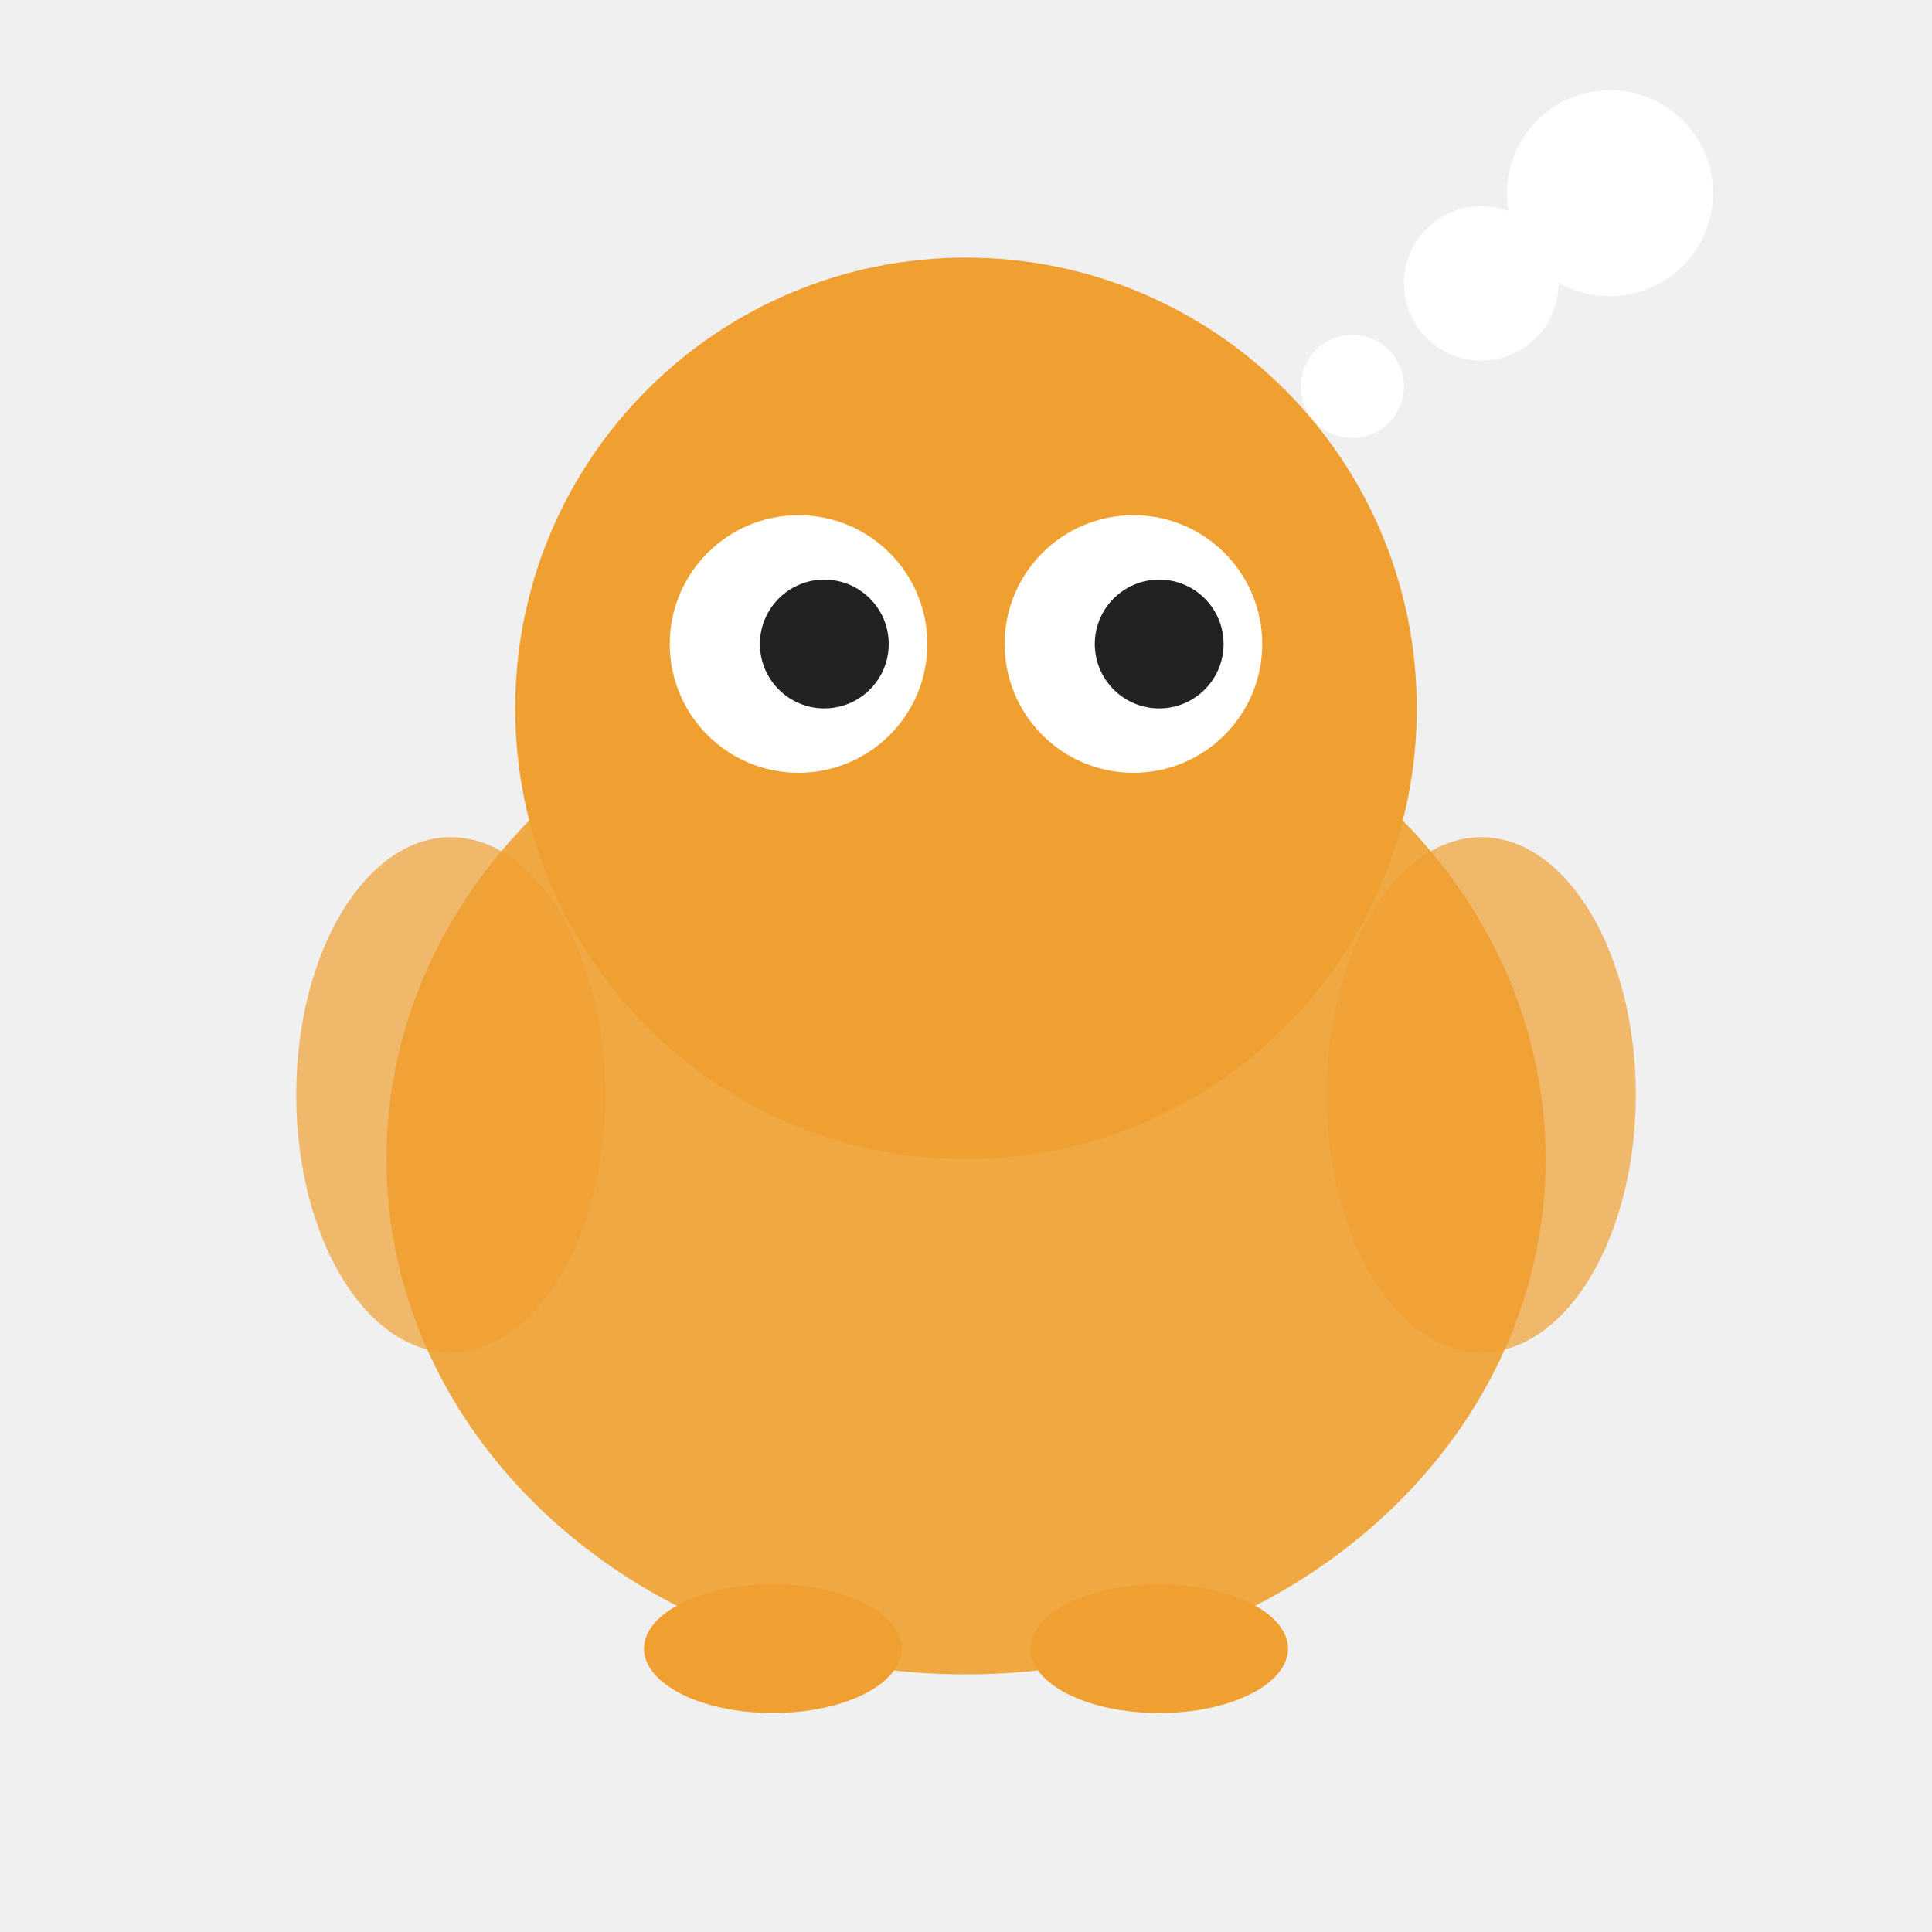
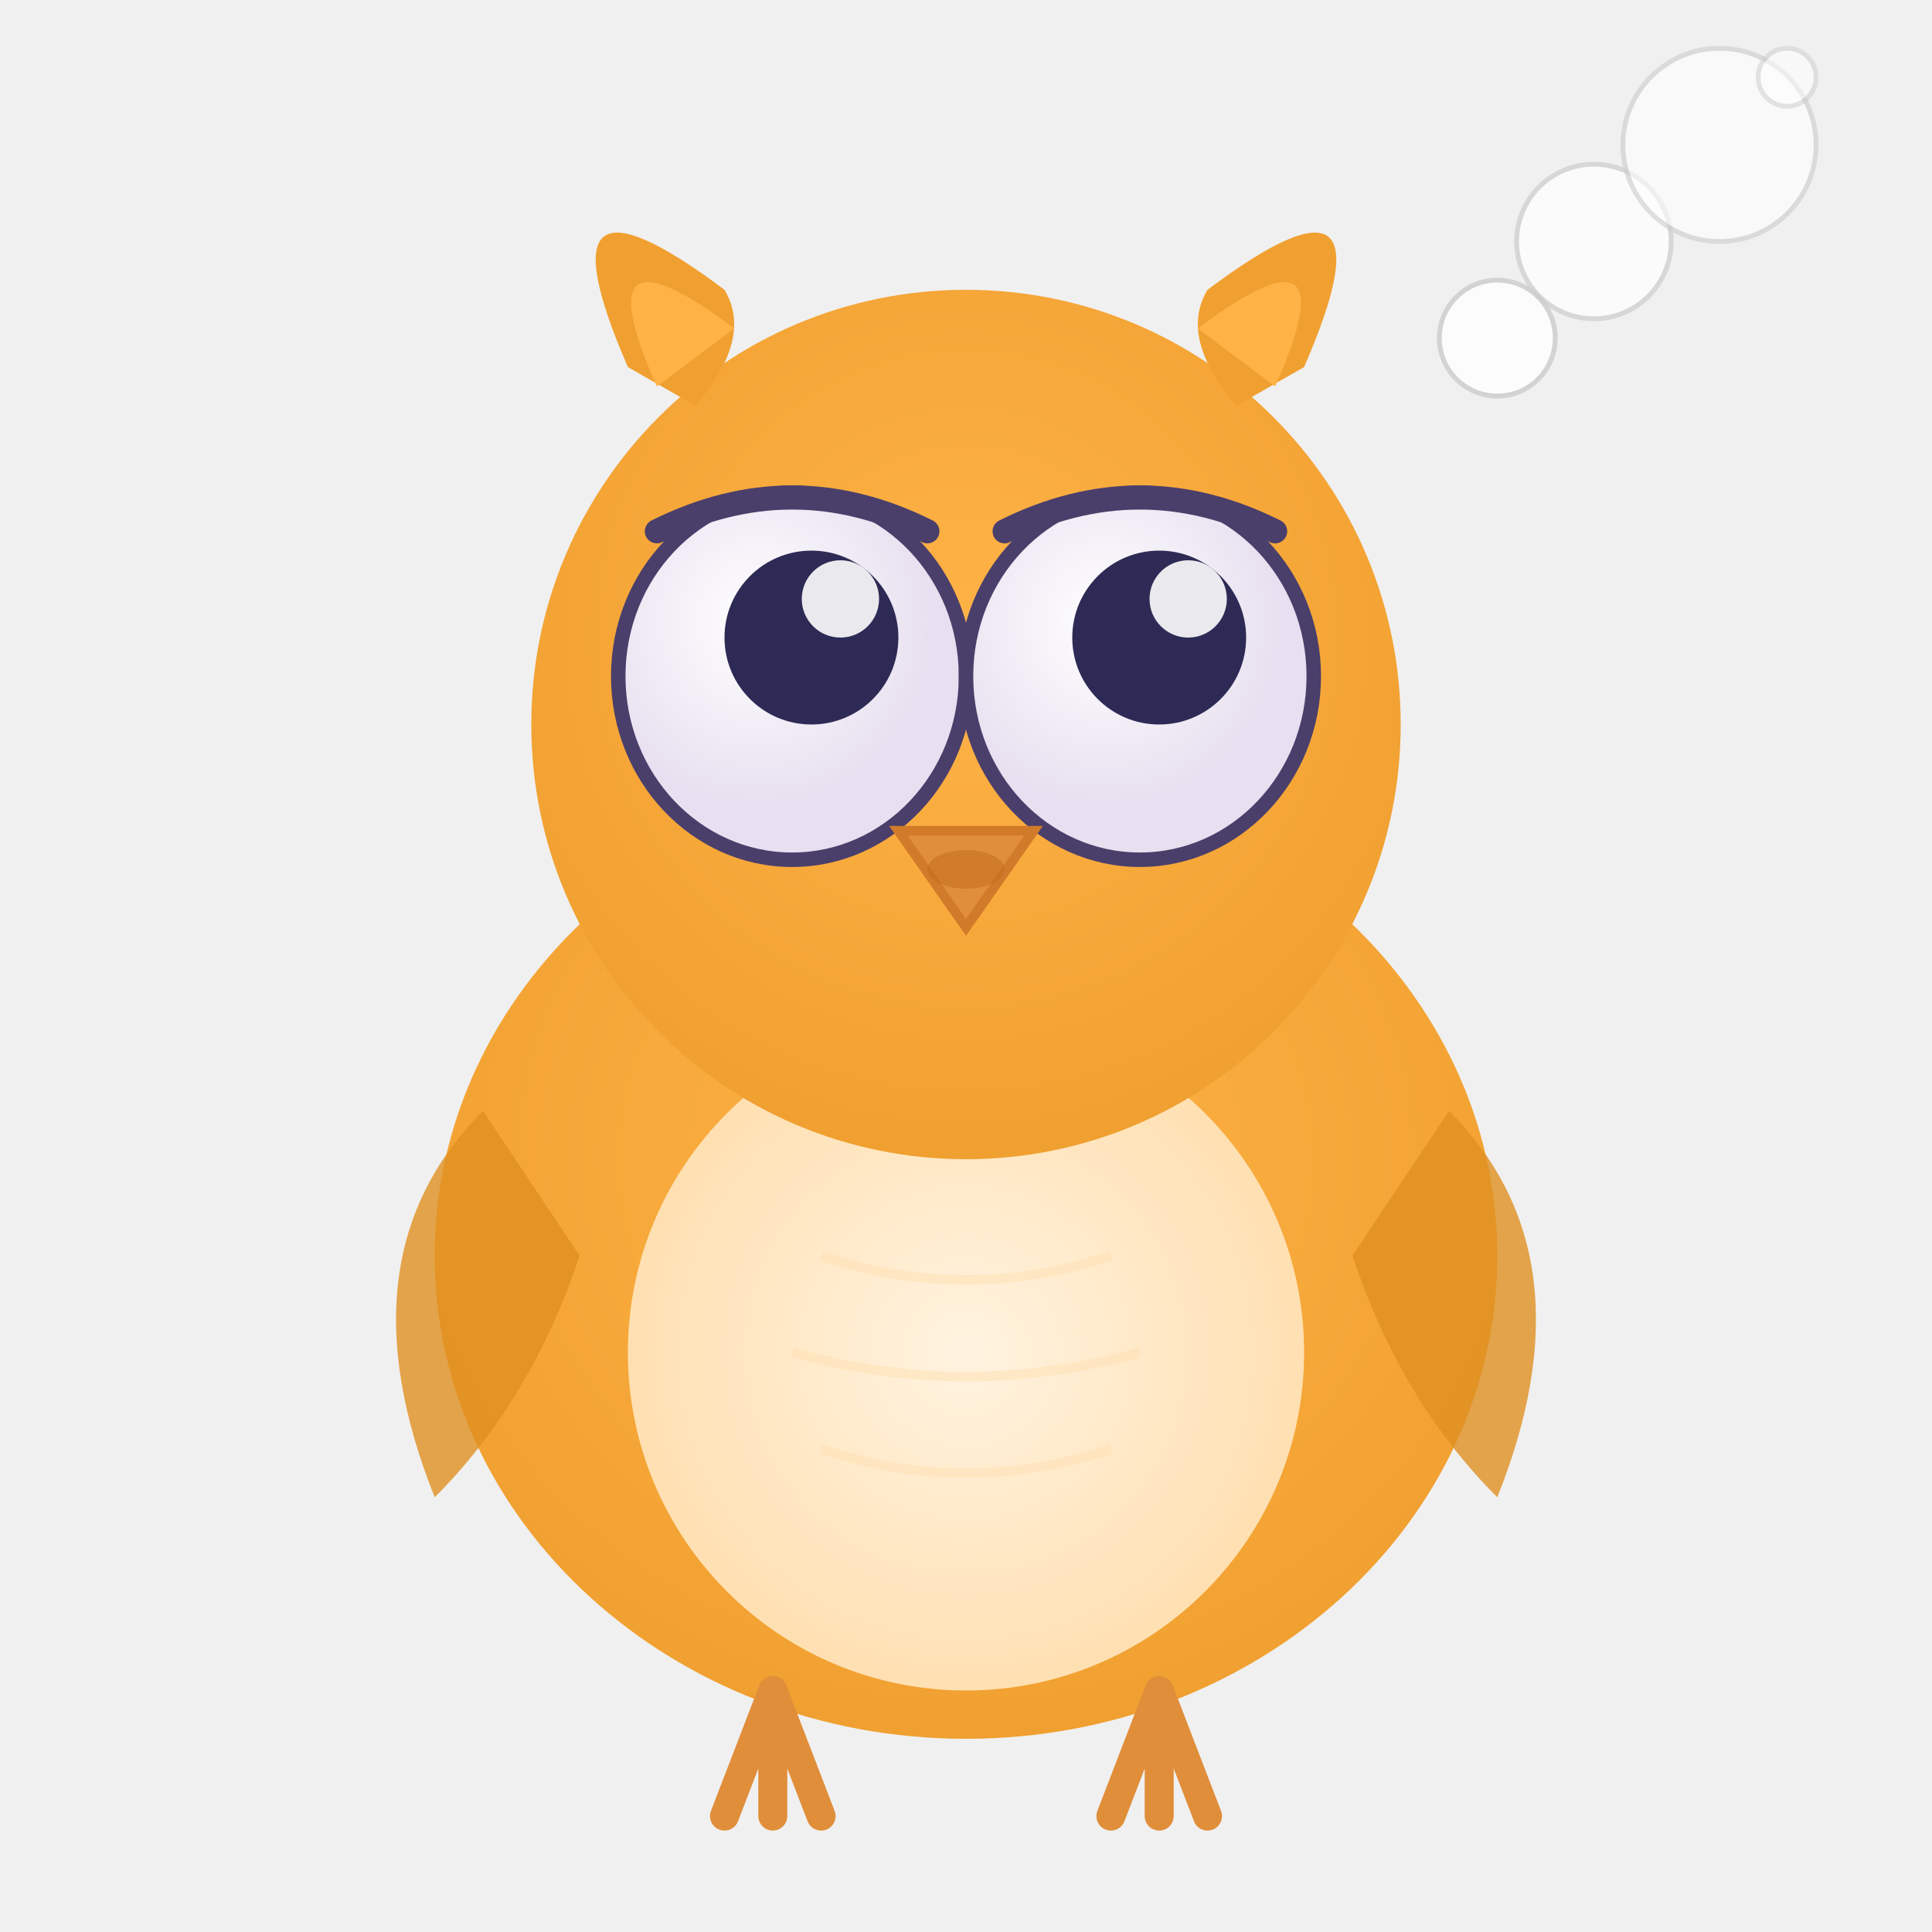
- <svg xmlns="http://www.w3.org/2000/svg" viewBox="0 0 150 150">
-   <style>
-     @keyframes float {
-       0%, 100% { opacity: 0.4; }
-       50% { opacity: 1; }
-     }
-     .thought1 { animation: float 1.5s infinite ease-in-out; }
-     .thought2 { animation: float 1.5s infinite ease-in-out 0.3s; }
-     .thought3 { animation: float 1.5s infinite ease-in-out 0.6s; }
-   </style>
-   <ellipse cx="75" cy="90" rx="45" ry="40" fill="#f0a030" opacity="0.9" />
-   <circle cx="75" cy="55" r="35" fill="#f0a030" />
-   <circle cx="62" cy="50" r="10" fill="white" />
-   <circle cx="64" cy="50" r="5" fill="#222" />
-   <circle cx="88" cy="50" r="10" fill="white" />
-   <circle cx="90" cy="50" r="5" fill="#222" />
-   <polygon points="75,58 70,68 80,68" fill="#f0a030" />
-   <ellipse cx="35" cy="85" rx="12" ry="20" fill="#f0a030" opacity="0.7" />
-   <ellipse cx="115" cy="85" rx="12" ry="20" fill="#f0a030" opacity="0.7" />
-   <ellipse cx="60" cy="128" rx="10" ry="5" fill="#f0a030" />
-   <ellipse cx="90" cy="128" rx="10" ry="5" fill="#f0a030" />
-   <circle cx="105" cy="30" r="4" fill="white" class="thought1" />
-   <circle cx="115" cy="22" r="6" fill="white" class="thought2" />
-   <circle cx="125" cy="15" r="8" fill="white" class="thought3" />
+ <svg xmlns="http://www.w3.org/2000/svg" viewBox="0 0 200 200">
+   <defs>
+     <radialGradient id="bodyGradT" cx="50%" cy="40%" r="60%">
+       <stop offset="0%" stop-color="#ffb347" />
+       <stop offset="100%" stop-color="#f0a030" />
+     </radialGradient>
+     <radialGradient id="bellyGradT" cx="50%" cy="50%" r="50%">
+       <stop offset="0%" stop-color="#fff3e0" />
+       <stop offset="100%" stop-color="#ffe0b2" />
+     </radialGradient>
+     <radialGradient id="eyeGradT" cx="40%" cy="35%" r="50%">
+       <stop offset="0%" stop-color="#ffffff" />
+       <stop offset="100%" stop-color="#e8e0f0" />
+     </radialGradient>
+   </defs>
+   <ellipse cx="100" cy="130" rx="55" ry="50" fill="url(#bodyGradT)" />
+   <ellipse cx="100" cy="140" rx="35" ry="35" fill="url(#bellyGradT)" />
+   <circle cx="100" cy="75" r="45" fill="url(#bodyGradT)" />
+   <path d="M 65 38 Q 55 15 75 30 Q 78 35 72 42 Z" fill="#f0a030" />
+   <path d="M 135 38 Q 145 15 125 30 Q 122 35 128 42 Z" fill="#f0a030" />
+   <path d="M 68 40 Q 60 22 76 34 Z" fill="#ffb347" />
+   <path d="M 132 40 Q 140 22 124 34 Z" fill="#ffb347" />
+   <ellipse cx="82" cy="70" rx="18" ry="19" fill="url(#eyeGradT)" stroke="#4a3f6b" stroke-width="1.5" />
+   <ellipse cx="118" cy="70" rx="18" ry="19" fill="url(#eyeGradT)" stroke="#4a3f6b" stroke-width="1.5" />
+   <circle cx="84" cy="66" r="9" fill="#2d2b55" />
+   <circle cx="120" cy="66" r="9" fill="#2d2b55" />
+   <circle cx="87" cy="62" r="4" fill="white" opacity="0.9" />
+   <circle cx="123" cy="62" r="4" fill="white" opacity="0.9" />
+   <path d="M 68 55 Q 82 48 96 55" fill="none" stroke="#4a3f6b" stroke-width="2.5" stroke-linecap="round" />
+   <path d="M 104 55 Q 118 48 132 55" fill="none" stroke="#4a3f6b" stroke-width="2.5" stroke-linecap="round" />
+   <path d="M 93 86 L 100 96 L 107 86 Z" fill="#e08e3a" stroke="#d07a2a" stroke-width="1" />
+   <ellipse cx="100" cy="90" rx="4" ry="2" fill="#c06a1a" opacity="0.5" />
+   <path d="M 50 115 Q 35 130 45 155 Q 55 145 60 130 Z" fill="#e09020" opacity="0.8" />
+   <path d="M 150 115 Q 165 130 155 155 Q 145 145 140 130 Z" fill="#e09020" opacity="0.8" />
+   <path d="M 80 175 L 75 188 M 80 175 L 80 188 M 80 175 L 85 188" stroke="#e08e3a" stroke-width="3" stroke-linecap="round" fill="none" />
+   <path d="M 120 175 L 115 188 M 120 175 L 120 188 M 120 175 L 125 188" stroke="#e08e3a" stroke-width="3" stroke-linecap="round" fill="none" />
+   <circle cx="155" cy="35" r="6" fill="white" opacity="0.8" stroke="#ccc" stroke-width="0.5">
+     <animate attributeName="opacity" values="0.5;0.9;0.5" dur="2s" repeatCount="indefinite" />
+   </circle>
+   <circle cx="165" cy="25" r="8" fill="white" opacity="0.7" stroke="#ccc" stroke-width="0.5">
+     <animate attributeName="opacity" values="0.4;0.8;0.4" dur="2s" repeatCount="indefinite" begin="0.3s" />
+   </circle>
+   <circle cx="178" cy="15" r="10" fill="white" opacity="0.6" stroke="#ccc" stroke-width="0.5">
+     <animate attributeName="opacity" values="0.3;0.7;0.3" dur="2s" repeatCount="indefinite" begin="0.6s" />
+   </circle>
+   <circle cx="185" cy="8" r="3" fill="white" opacity="0.5" stroke="#ccc" stroke-width="0.5">
+     <animate attributeName="opacity" values="0.3;0.6;0.3" dur="2s" repeatCount="indefinite" begin="0.9s" />
+   </circle>
+   <path d="M 85 130 Q 100 135 115 130" fill="none" stroke="#ffe0b2" stroke-width="1" opacity="0.5" />
+   <path d="M 82 140 Q 100 145 118 140" fill="none" stroke="#ffe0b2" stroke-width="1" opacity="0.5" />
+   <path d="M 85 150 Q 100 155 115 150" fill="none" stroke="#ffe0b2" stroke-width="1" opacity="0.5" />
</svg>
